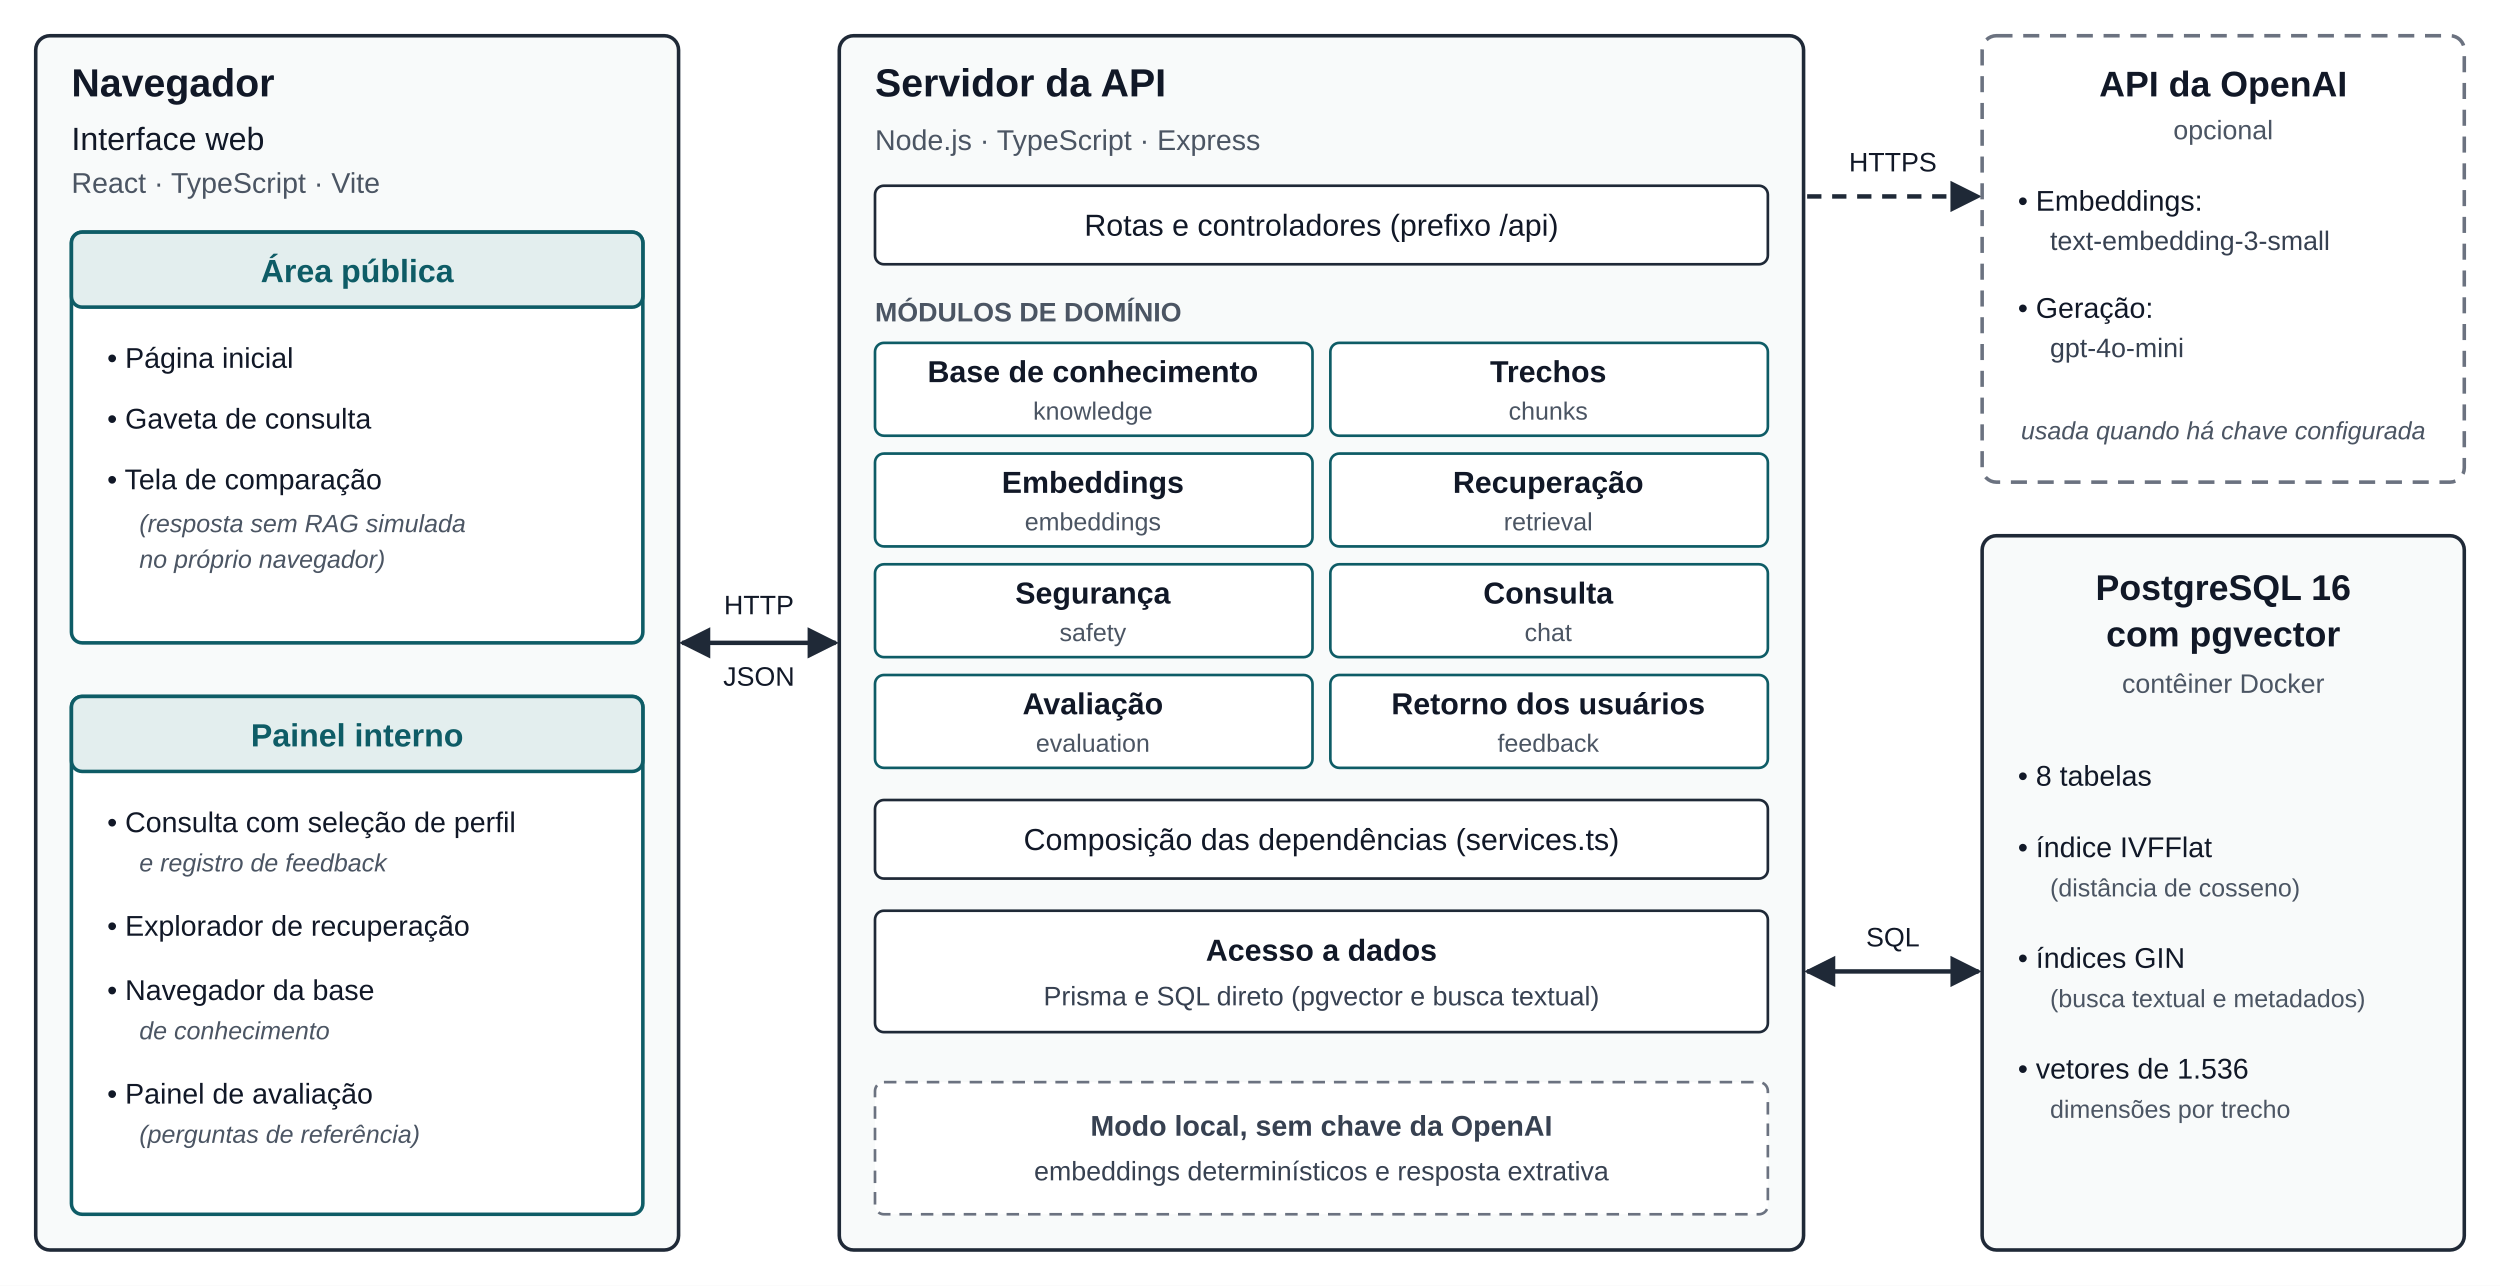
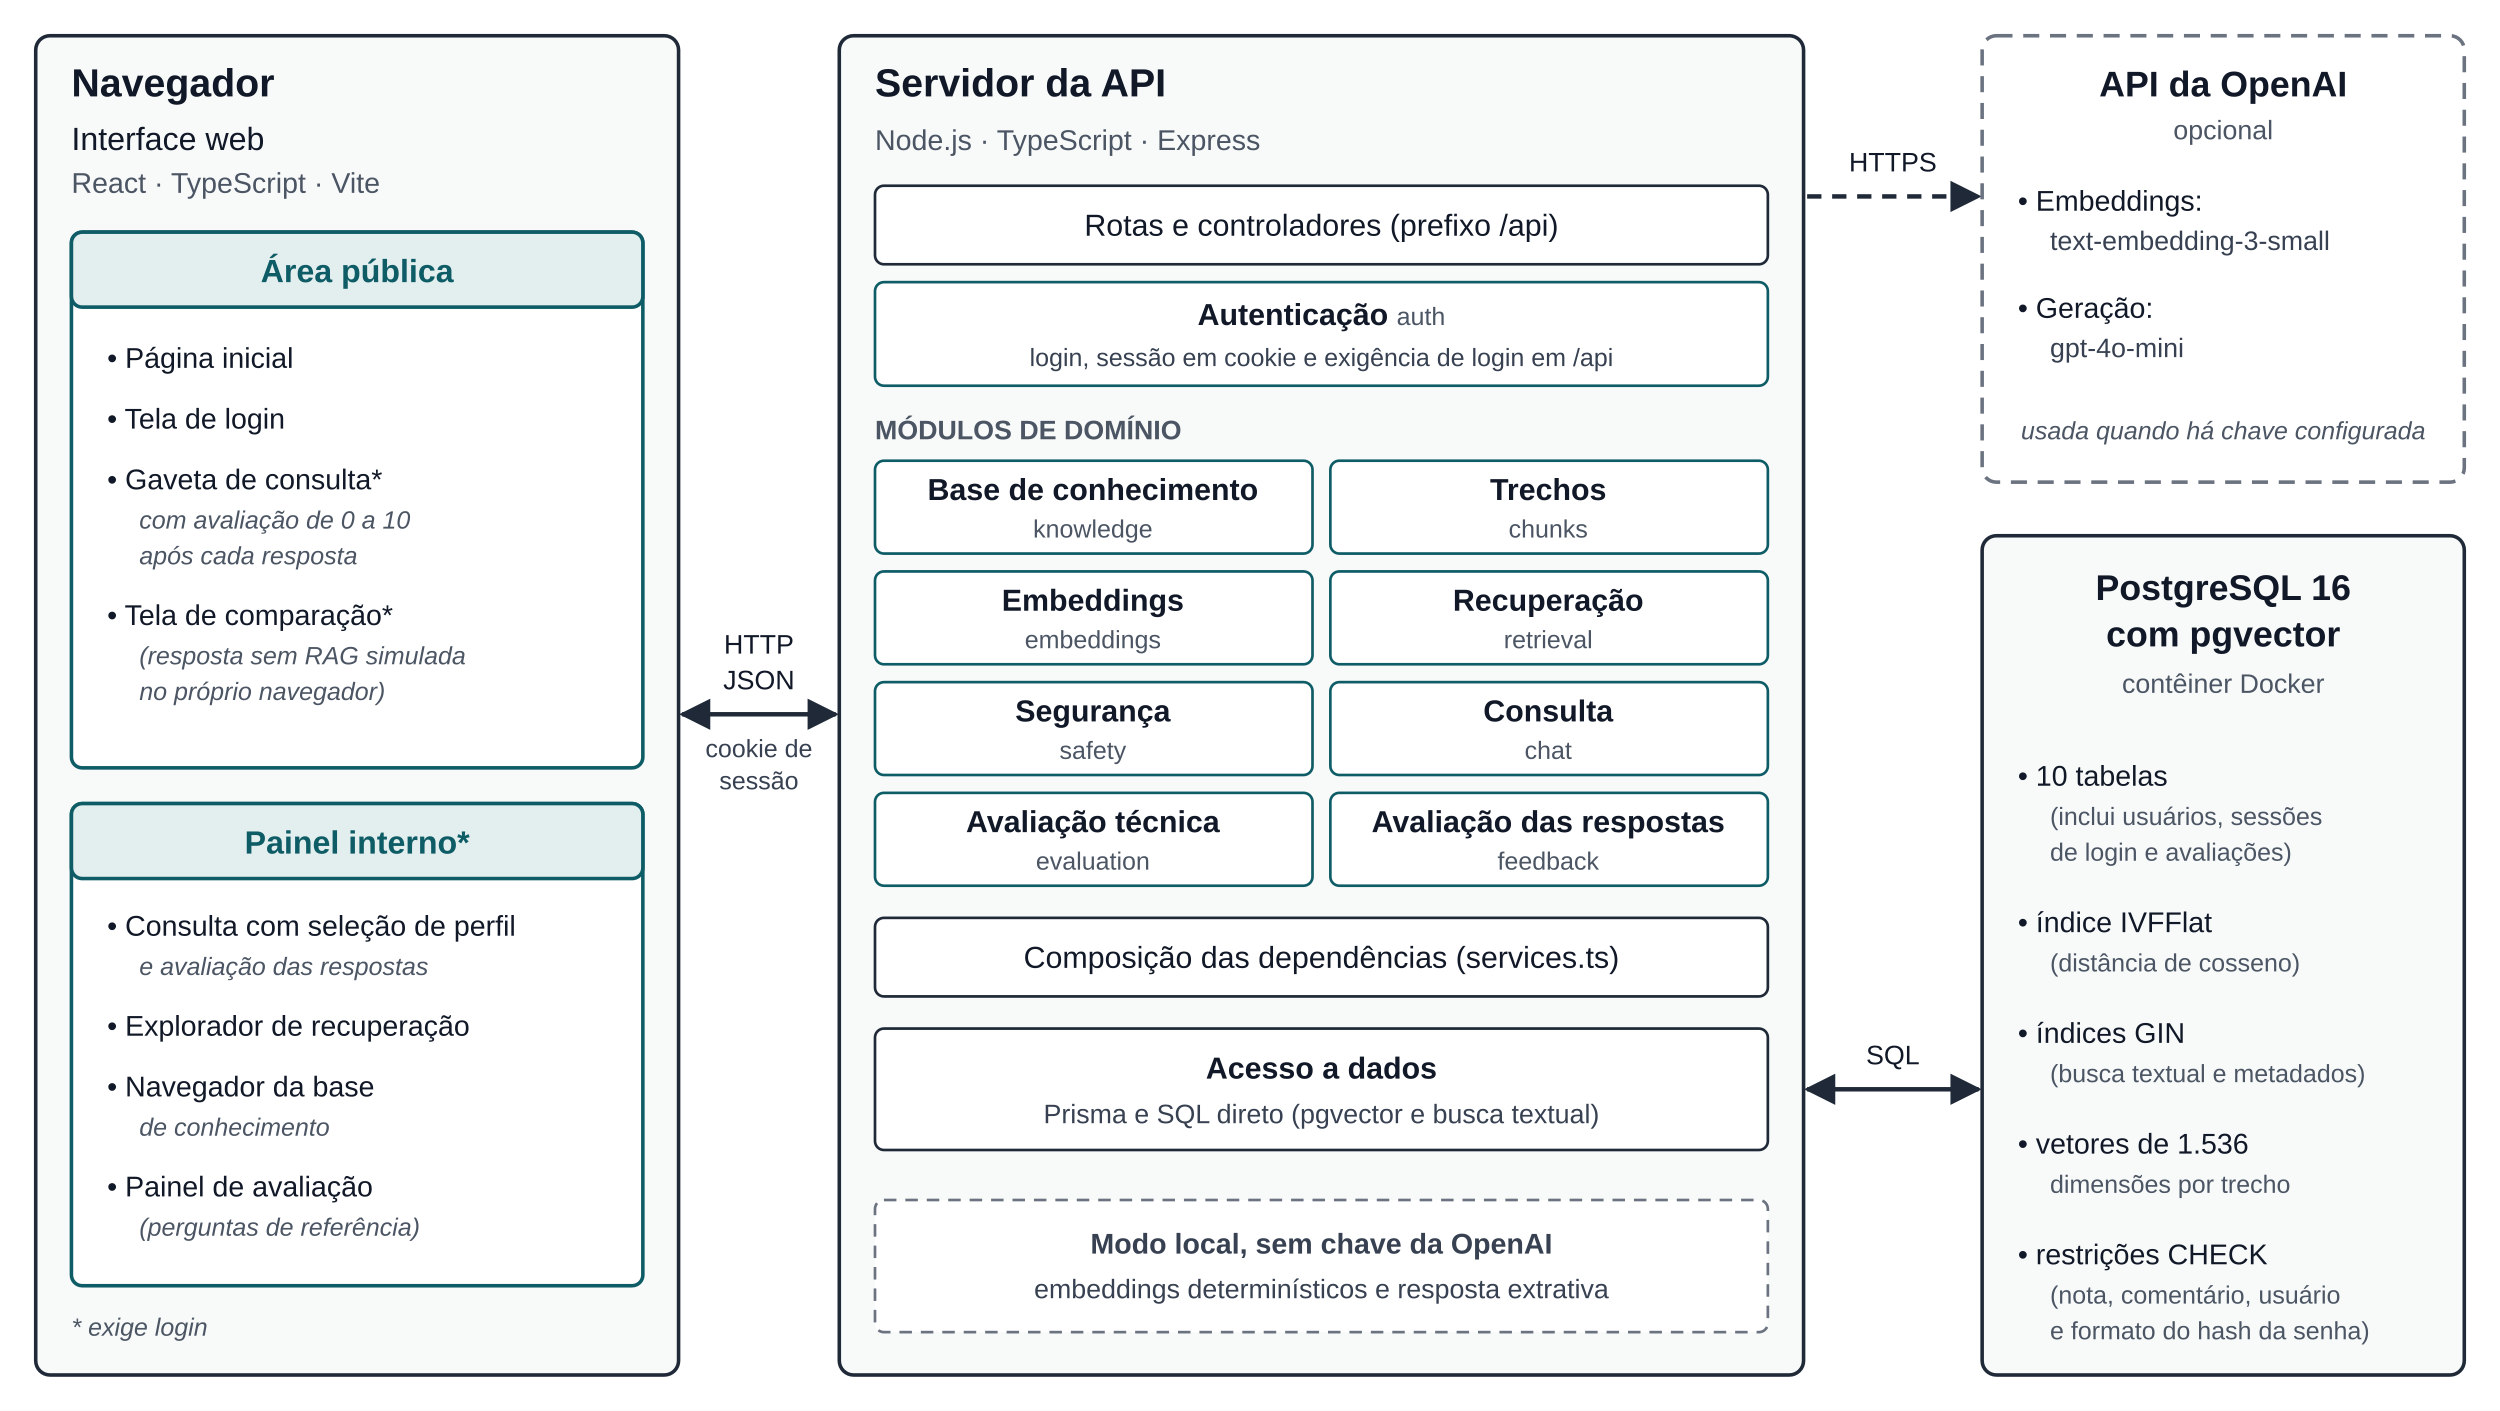
- <svg xmlns="http://www.w3.org/2000/svg" width="1400" height="720" viewBox="0 0 1400 720" font-family="Arial, Helvetica, sans-serif">
+ <svg xmlns="http://www.w3.org/2000/svg" width="1400" height="790" viewBox="0 0 1400 790" font-family="Arial, Helvetica, sans-serif">
  <defs>
    <marker id="seta" viewBox="0 0 10 10" refX="9" refY="5" markerWidth="7" markerHeight="7" orient="auto-start-reverse">
      <path d="M0,0 L10,5 L0,10 z" fill="#1f2937" />
    </marker>
  </defs>
-   <rect width="1400" height="720" fill="#ffffff" />
-   <rect x="20" y="20" width="360" height="680" rx="8" fill="#f8fafa" stroke="#1f2937" stroke-width="2" />
+   <rect width="1400" height="790" fill="#ffffff" />
+   <rect x="20" y="20" width="360" height="750" rx="8" fill="#f8fafa" stroke="#1f2937" stroke-width="2" />
  <text x="40" y="54" font-size="22" font-weight="bold" fill="#111827">Navegador</text>
  <text x="40" y="84" font-size="18" fill="#111827">Interface web</text>
  <text x="40" y="108" font-size="16" fill="#4b5563">React · TypeScript · Vite</text>
-   <rect x="40" y="130" width="320" height="230" rx="6" fill="#ffffff" stroke="#0e5c66" stroke-width="2" />
+   <rect x="40" y="130" width="320" height="300" rx="6" fill="#ffffff" stroke="#0e5c66" stroke-width="2" />
  <rect x="40" y="130" width="320" height="42" rx="6" fill="#e3eeee" stroke="#0e5c66" stroke-width="2" />
  <text x="200" y="158" text-anchor="middle" font-size="18" font-weight="bold" fill="#0e5c66">Área pública</text>
  <g font-size="16" fill="#111827">
    <text x="60" y="206">• Página inicial</text>
-     <text x="60" y="240">• Gaveta de consulta</text>
-     <text x="60" y="274">• Tela de comparação</text>
-     <text x="78" y="298" font-size="14" fill="#4b5563" font-style="italic">(resposta sem RAG simulada</text>
-     <text x="78" y="318" font-size="14" fill="#4b5563" font-style="italic">no próprio navegador)</text>
+     <text x="60" y="240">• Tela de login</text>
+     <text x="60" y="274">• Gaveta de consulta*</text>
+     <text x="78" y="296" font-size="14" fill="#4b5563" font-style="italic">com avaliação de 0 a 10</text>
+     <text x="78" y="316" font-size="14" fill="#4b5563" font-style="italic">após cada resposta</text>
+     <text x="60" y="350">• Tela de comparação*</text>
+     <text x="78" y="372" font-size="14" fill="#4b5563" font-style="italic">(resposta sem RAG simulada</text>
+     <text x="78" y="392" font-size="14" fill="#4b5563" font-style="italic">no próprio navegador)</text>
  </g>
-   <rect x="40" y="390" width="320" height="290" rx="6" fill="#ffffff" stroke="#0e5c66" stroke-width="2" />
-   <rect x="40" y="390" width="320" height="42" rx="6" fill="#e3eeee" stroke="#0e5c66" stroke-width="2" />
-   <text x="200" y="418" text-anchor="middle" font-size="18" font-weight="bold" fill="#0e5c66">Painel interno</text>
+   <rect x="40" y="450" width="320" height="270" rx="6" fill="#ffffff" stroke="#0e5c66" stroke-width="2" />
+   <rect x="40" y="450" width="320" height="42" rx="6" fill="#e3eeee" stroke="#0e5c66" stroke-width="2" />
+   <text x="200" y="478" text-anchor="middle" font-size="18" font-weight="bold" fill="#0e5c66">Painel interno*</text>
  <g font-size="16" fill="#111827">
-     <text x="60" y="466">• Consulta com seleção de perfil</text>
-     <text x="78" y="488" font-size="14" fill="#4b5563" font-style="italic">e registro de feedback</text>
-     <text x="60" y="524">• Explorador de recuperação</text>
-     <text x="60" y="560">• Navegador da base</text>
-     <text x="78" y="582" font-size="14" fill="#4b5563" font-style="italic">de conhecimento</text>
-     <text x="60" y="618">• Painel de avaliação</text>
-     <text x="78" y="640" font-size="14" fill="#4b5563" font-style="italic">(perguntas de referência)</text>
+     <text x="60" y="524">• Consulta com seleção de perfil</text>
+     <text x="78" y="546" font-size="14" fill="#4b5563" font-style="italic">e avaliação das respostas</text>
+     <text x="60" y="580">• Explorador de recuperação</text>
+     <text x="60" y="614">• Navegador da base</text>
+     <text x="78" y="636" font-size="14" fill="#4b5563" font-style="italic">de conhecimento</text>
+     <text x="60" y="670">• Painel de avaliação</text>
+     <text x="78" y="692" font-size="14" fill="#4b5563" font-style="italic">(perguntas de referência)</text>
  </g>
-   <line x1="382" y1="360" x2="468" y2="360" stroke="#1f2937" stroke-width="2.5" marker-start="url(#seta)" marker-end="url(#seta)" />
-   <text x="425" y="344" text-anchor="middle" font-size="15" fill="#111827">HTTP</text>
-   <text x="425" y="384" text-anchor="middle" font-size="15" fill="#111827">JSON</text>
-   <rect x="470" y="20" width="540" height="680" rx="8" fill="#f8fafa" stroke="#1f2937" stroke-width="2" />
+   <text x="40" y="748" font-size="14" font-style="italic" fill="#4b5563">* exige login</text>
+   <line x1="382" y1="400" x2="468" y2="400" stroke="#1f2937" stroke-width="2.5" marker-start="url(#seta)" marker-end="url(#seta)" />
+   <text x="425" y="366" text-anchor="middle" font-size="15" fill="#111827">HTTP</text>
+   <text x="425" y="386" text-anchor="middle" font-size="15" fill="#111827">JSON</text>
+   <text x="425" y="424" text-anchor="middle" font-size="14" fill="#374151">cookie de</text>
+   <text x="425" y="442" text-anchor="middle" font-size="14" fill="#374151">sessão</text>
+   <rect x="470" y="20" width="540" height="750" rx="8" fill="#f8fafa" stroke="#1f2937" stroke-width="2" />
  <text x="490" y="54" font-size="22" font-weight="bold" fill="#111827">Servidor da API</text>
  <text x="490" y="84" font-size="16" fill="#4b5563">Node.js · TypeScript · Express</text>
  <rect x="490" y="104" width="500" height="44" rx="5" fill="#ffffff" stroke="#1f2937" stroke-width="1.5" />
  <text x="740" y="132" text-anchor="middle" font-size="17" fill="#111827">Rotas e controladores (prefixo /api)</text>
-   <text x="490" y="180" font-size="15" font-weight="bold" fill="#4b5563">MÓDULOS DE DOMÍNIO</text>
+   <rect x="490" y="158" width="500" height="58" rx="5" fill="#ffffff" stroke="#0e5c66" stroke-width="1.5" />
+   <text x="740" y="182" text-anchor="middle" font-size="17" font-weight="bold" fill="#111827">Autenticação <tspan font-size="14" font-weight="normal" fill="#4b5563">auth</tspan>
+   </text>
+   <text x="740" y="205" text-anchor="middle" font-size="14" fill="#374151">login, sessão em cookie e exigência de login em /api</text>
+   <text x="490" y="246" font-size="15" font-weight="bold" fill="#4b5563">MÓDULOS DE DOMÍNIO</text>
  <g font-size="17" fill="#111827" text-anchor="middle">
-     <rect x="490" y="192" width="245" height="52" rx="5" fill="#ffffff" stroke="#0e5c66" stroke-width="1.5" />
-     <text x="612" y="214" font-weight="bold">Base de conhecimento</text>
-     <text x="612" y="235" font-size="14" fill="#4b5563">knowledge</text>
-     <rect x="745" y="192" width="245" height="52" rx="5" fill="#ffffff" stroke="#0e5c66" stroke-width="1.5" />
-     <text x="867" y="214" font-weight="bold">Trechos</text>
-     <text x="867" y="235" font-size="14" fill="#4b5563">chunks</text>
-     <rect x="490" y="254" width="245" height="52" rx="5" fill="#ffffff" stroke="#0e5c66" stroke-width="1.5" />
-     <text x="612" y="276" font-weight="bold">Embeddings</text>
-     <text x="612" y="297" font-size="14" fill="#4b5563">embeddings</text>
-     <rect x="745" y="254" width="245" height="52" rx="5" fill="#ffffff" stroke="#0e5c66" stroke-width="1.5" />
-     <text x="867" y="276" font-weight="bold">Recuperação</text>
-     <text x="867" y="297" font-size="14" fill="#4b5563">retrieval</text>
-     <rect x="490" y="316" width="245" height="52" rx="5" fill="#ffffff" stroke="#0e5c66" stroke-width="1.5" />
-     <text x="612" y="338" font-weight="bold">Segurança</text>
-     <text x="612" y="359" font-size="14" fill="#4b5563">safety</text>
-     <rect x="745" y="316" width="245" height="52" rx="5" fill="#ffffff" stroke="#0e5c66" stroke-width="1.5" />
-     <text x="867" y="338" font-weight="bold">Consulta</text>
-     <text x="867" y="359" font-size="14" fill="#4b5563">chat</text>
-     <rect x="490" y="378" width="245" height="52" rx="5" fill="#ffffff" stroke="#0e5c66" stroke-width="1.5" />
-     <text x="612" y="400" font-weight="bold">Avaliação</text>
-     <text x="612" y="421" font-size="14" fill="#4b5563">evaluation</text>
-     <rect x="745" y="378" width="245" height="52" rx="5" fill="#ffffff" stroke="#0e5c66" stroke-width="1.5" />
-     <text x="867" y="400" font-weight="bold">Retorno dos usuários</text>
-     <text x="867" y="421" font-size="14" fill="#4b5563">feedback</text>
+     <rect x="490" y="258" width="245" height="52" rx="5" fill="#ffffff" stroke="#0e5c66" stroke-width="1.5" />
+     <text x="612" y="280" font-weight="bold">Base de conhecimento</text>
+     <text x="612" y="301" font-size="14" fill="#4b5563">knowledge</text>
+     <rect x="745" y="258" width="245" height="52" rx="5" fill="#ffffff" stroke="#0e5c66" stroke-width="1.5" />
+     <text x="867" y="280" font-weight="bold">Trechos</text>
+     <text x="867" y="301" font-size="14" fill="#4b5563">chunks</text>
+     <rect x="490" y="320" width="245" height="52" rx="5" fill="#ffffff" stroke="#0e5c66" stroke-width="1.5" />
+     <text x="612" y="342" font-weight="bold">Embeddings</text>
+     <text x="612" y="363" font-size="14" fill="#4b5563">embeddings</text>
+     <rect x="745" y="320" width="245" height="52" rx="5" fill="#ffffff" stroke="#0e5c66" stroke-width="1.5" />
+     <text x="867" y="342" font-weight="bold">Recuperação</text>
+     <text x="867" y="363" font-size="14" fill="#4b5563">retrieval</text>
+     <rect x="490" y="382" width="245" height="52" rx="5" fill="#ffffff" stroke="#0e5c66" stroke-width="1.5" />
+     <text x="612" y="404" font-weight="bold">Segurança</text>
+     <text x="612" y="425" font-size="14" fill="#4b5563">safety</text>
+     <rect x="745" y="382" width="245" height="52" rx="5" fill="#ffffff" stroke="#0e5c66" stroke-width="1.5" />
+     <text x="867" y="404" font-weight="bold">Consulta</text>
+     <text x="867" y="425" font-size="14" fill="#4b5563">chat</text>
+     <rect x="490" y="444" width="245" height="52" rx="5" fill="#ffffff" stroke="#0e5c66" stroke-width="1.5" />
+     <text x="612" y="466" font-weight="bold">Avaliação técnica</text>
+     <text x="612" y="487" font-size="14" fill="#4b5563">evaluation</text>
+     <rect x="745" y="444" width="245" height="52" rx="5" fill="#ffffff" stroke="#0e5c66" stroke-width="1.5" />
+     <text x="867" y="466" font-weight="bold">Avaliação das respostas</text>
+     <text x="867" y="487" font-size="14" fill="#4b5563">feedback</text>
  </g>
-   <rect x="490" y="448" width="500" height="44" rx="5" fill="#ffffff" stroke="#1f2937" stroke-width="1.5" />
-   <text x="740" y="476" text-anchor="middle" font-size="17" fill="#111827">Composição das dependências (services.ts)</text>
-   <rect x="490" y="510" width="500" height="68" rx="5" fill="#ffffff" stroke="#1f2937" stroke-width="1.5" />
-   <text x="740" y="538" text-anchor="middle" font-size="17" font-weight="bold" fill="#111827">Acesso a dados</text>
-   <text x="740" y="563" text-anchor="middle" font-size="15" fill="#374151">Prisma e SQL direto (pgvector e busca textual)</text>
-   <rect x="490" y="606" width="500" height="74" rx="5" fill="#ffffff" stroke="#6b7280" stroke-width="1.5" stroke-dasharray="7 5" />
-   <text x="740" y="636" text-anchor="middle" font-size="16" font-weight="bold" fill="#374151">Modo local, sem chave da OpenAI</text>
-   <text x="740" y="661" text-anchor="middle" font-size="15" fill="#374151">embeddings determinísticos e resposta extrativa</text>
-   <line x1="1012" y1="544" x2="1108" y2="544" stroke="#1f2937" stroke-width="2.5" marker-start="url(#seta)" marker-end="url(#seta)" />
-   <text x="1060" y="530" text-anchor="middle" font-size="15" fill="#111827">SQL</text>
-   <rect x="1110" y="300" width="270" height="400" rx="8" fill="#f8fafa" stroke="#1f2937" stroke-width="2" />
+   <rect x="490" y="514" width="500" height="44" rx="5" fill="#ffffff" stroke="#1f2937" stroke-width="1.5" />
+   <text x="740" y="542" text-anchor="middle" font-size="17" fill="#111827">Composição das dependências (services.ts)</text>
+   <rect x="490" y="576" width="500" height="68" rx="5" fill="#ffffff" stroke="#1f2937" stroke-width="1.5" />
+   <text x="740" y="604" text-anchor="middle" font-size="17" font-weight="bold" fill="#111827">Acesso a dados</text>
+   <text x="740" y="629" text-anchor="middle" font-size="15" fill="#374151">Prisma e SQL direto (pgvector e busca textual)</text>
+   <rect x="490" y="672" width="500" height="74" rx="5" fill="#ffffff" stroke="#6b7280" stroke-width="1.5" stroke-dasharray="7 5" />
+   <text x="740" y="702" text-anchor="middle" font-size="16" font-weight="bold" fill="#374151">Modo local, sem chave da OpenAI</text>
+   <text x="740" y="727" text-anchor="middle" font-size="15" fill="#374151">embeddings determinísticos e resposta extrativa</text>
+   <line x1="1012" y1="610" x2="1108" y2="610" stroke="#1f2937" stroke-width="2.5" marker-start="url(#seta)" marker-end="url(#seta)" />
+   <text x="1060" y="596" text-anchor="middle" font-size="15" fill="#111827">SQL</text>
+   <rect x="1110" y="300" width="270" height="470" rx="8" fill="#f8fafa" stroke="#1f2937" stroke-width="2" />
  <text x="1245" y="336" text-anchor="middle" font-size="20" font-weight="bold" fill="#111827">PostgreSQL 16</text>
  <text x="1245" y="362" text-anchor="middle" font-size="20" font-weight="bold" fill="#111827">com pgvector</text>
  <text x="1245" y="388" text-anchor="middle" font-size="15" fill="#4b5563">contêiner Docker</text>
  <g font-size="16" fill="#111827">
-     <text x="1130" y="440">• 8 tabelas</text>
-     <text x="1130" y="480">• índice IVFFlat</text>
-     <text x="1148" y="502" font-size="14" fill="#4b5563">(distância de cosseno)</text>
-     <text x="1130" y="542">• índices GIN</text>
-     <text x="1148" y="564" font-size="14" fill="#4b5563">(busca textual e metadados)</text>
-     <text x="1130" y="604">• vetores de 1.536</text>
-     <text x="1148" y="626" font-size="14" fill="#4b5563">dimensões por trecho</text>
+     <text x="1130" y="440">• 10 tabelas</text>
+     <text x="1148" y="462" font-size="14" fill="#4b5563">(inclui usuários, sessões</text>
+     <text x="1148" y="482" font-size="14" fill="#4b5563">de login e avaliações)</text>
+     <text x="1130" y="522">• índice IVFFlat</text>
+     <text x="1148" y="544" font-size="14" fill="#4b5563">(distância de cosseno)</text>
+     <text x="1130" y="584">• índices GIN</text>
+     <text x="1148" y="606" font-size="14" fill="#4b5563">(busca textual e metadados)</text>
+     <text x="1130" y="646">• vetores de 1.536</text>
+     <text x="1148" y="668" font-size="14" fill="#4b5563">dimensões por trecho</text>
+     <text x="1130" y="708">• restrições CHECK</text>
+     <text x="1148" y="730" font-size="14" fill="#4b5563">(nota, comentário, usuário</text>
+     <text x="1148" y="750" font-size="14" fill="#4b5563">e formato do hash da senha)</text>
  </g>
  <line x1="1012" y1="110" x2="1108" y2="110" stroke="#1f2937" stroke-width="2.5" stroke-dasharray="8 6" marker-end="url(#seta)" />
  <text x="1060" y="96" text-anchor="middle" font-size="15" fill="#111827">HTTPS</text>
  <rect x="1110" y="20" width="270" height="250" rx="8" fill="#ffffff" stroke="#6b7280" stroke-width="2" stroke-dasharray="9 6" />
  <text x="1245" y="54" text-anchor="middle" font-size="20" font-weight="bold" fill="#111827">API da OpenAI</text>
  <text x="1245" y="78" text-anchor="middle" font-size="15" fill="#4b5563">opcional</text>
  <g font-size="16" fill="#111827">
    <text x="1130" y="118">• Embeddings:</text>
    <text x="1148" y="140" font-size="15" fill="#374151">text-embedding-3-small</text>
    <text x="1130" y="178">• Geração:</text>
    <text x="1148" y="200" font-size="15" fill="#374151">gpt-4o-mini</text>
  </g>
  <text x="1245" y="246" text-anchor="middle" font-size="14" font-style="italic" fill="#4b5563">usada quando há chave configurada</text>
</svg>
